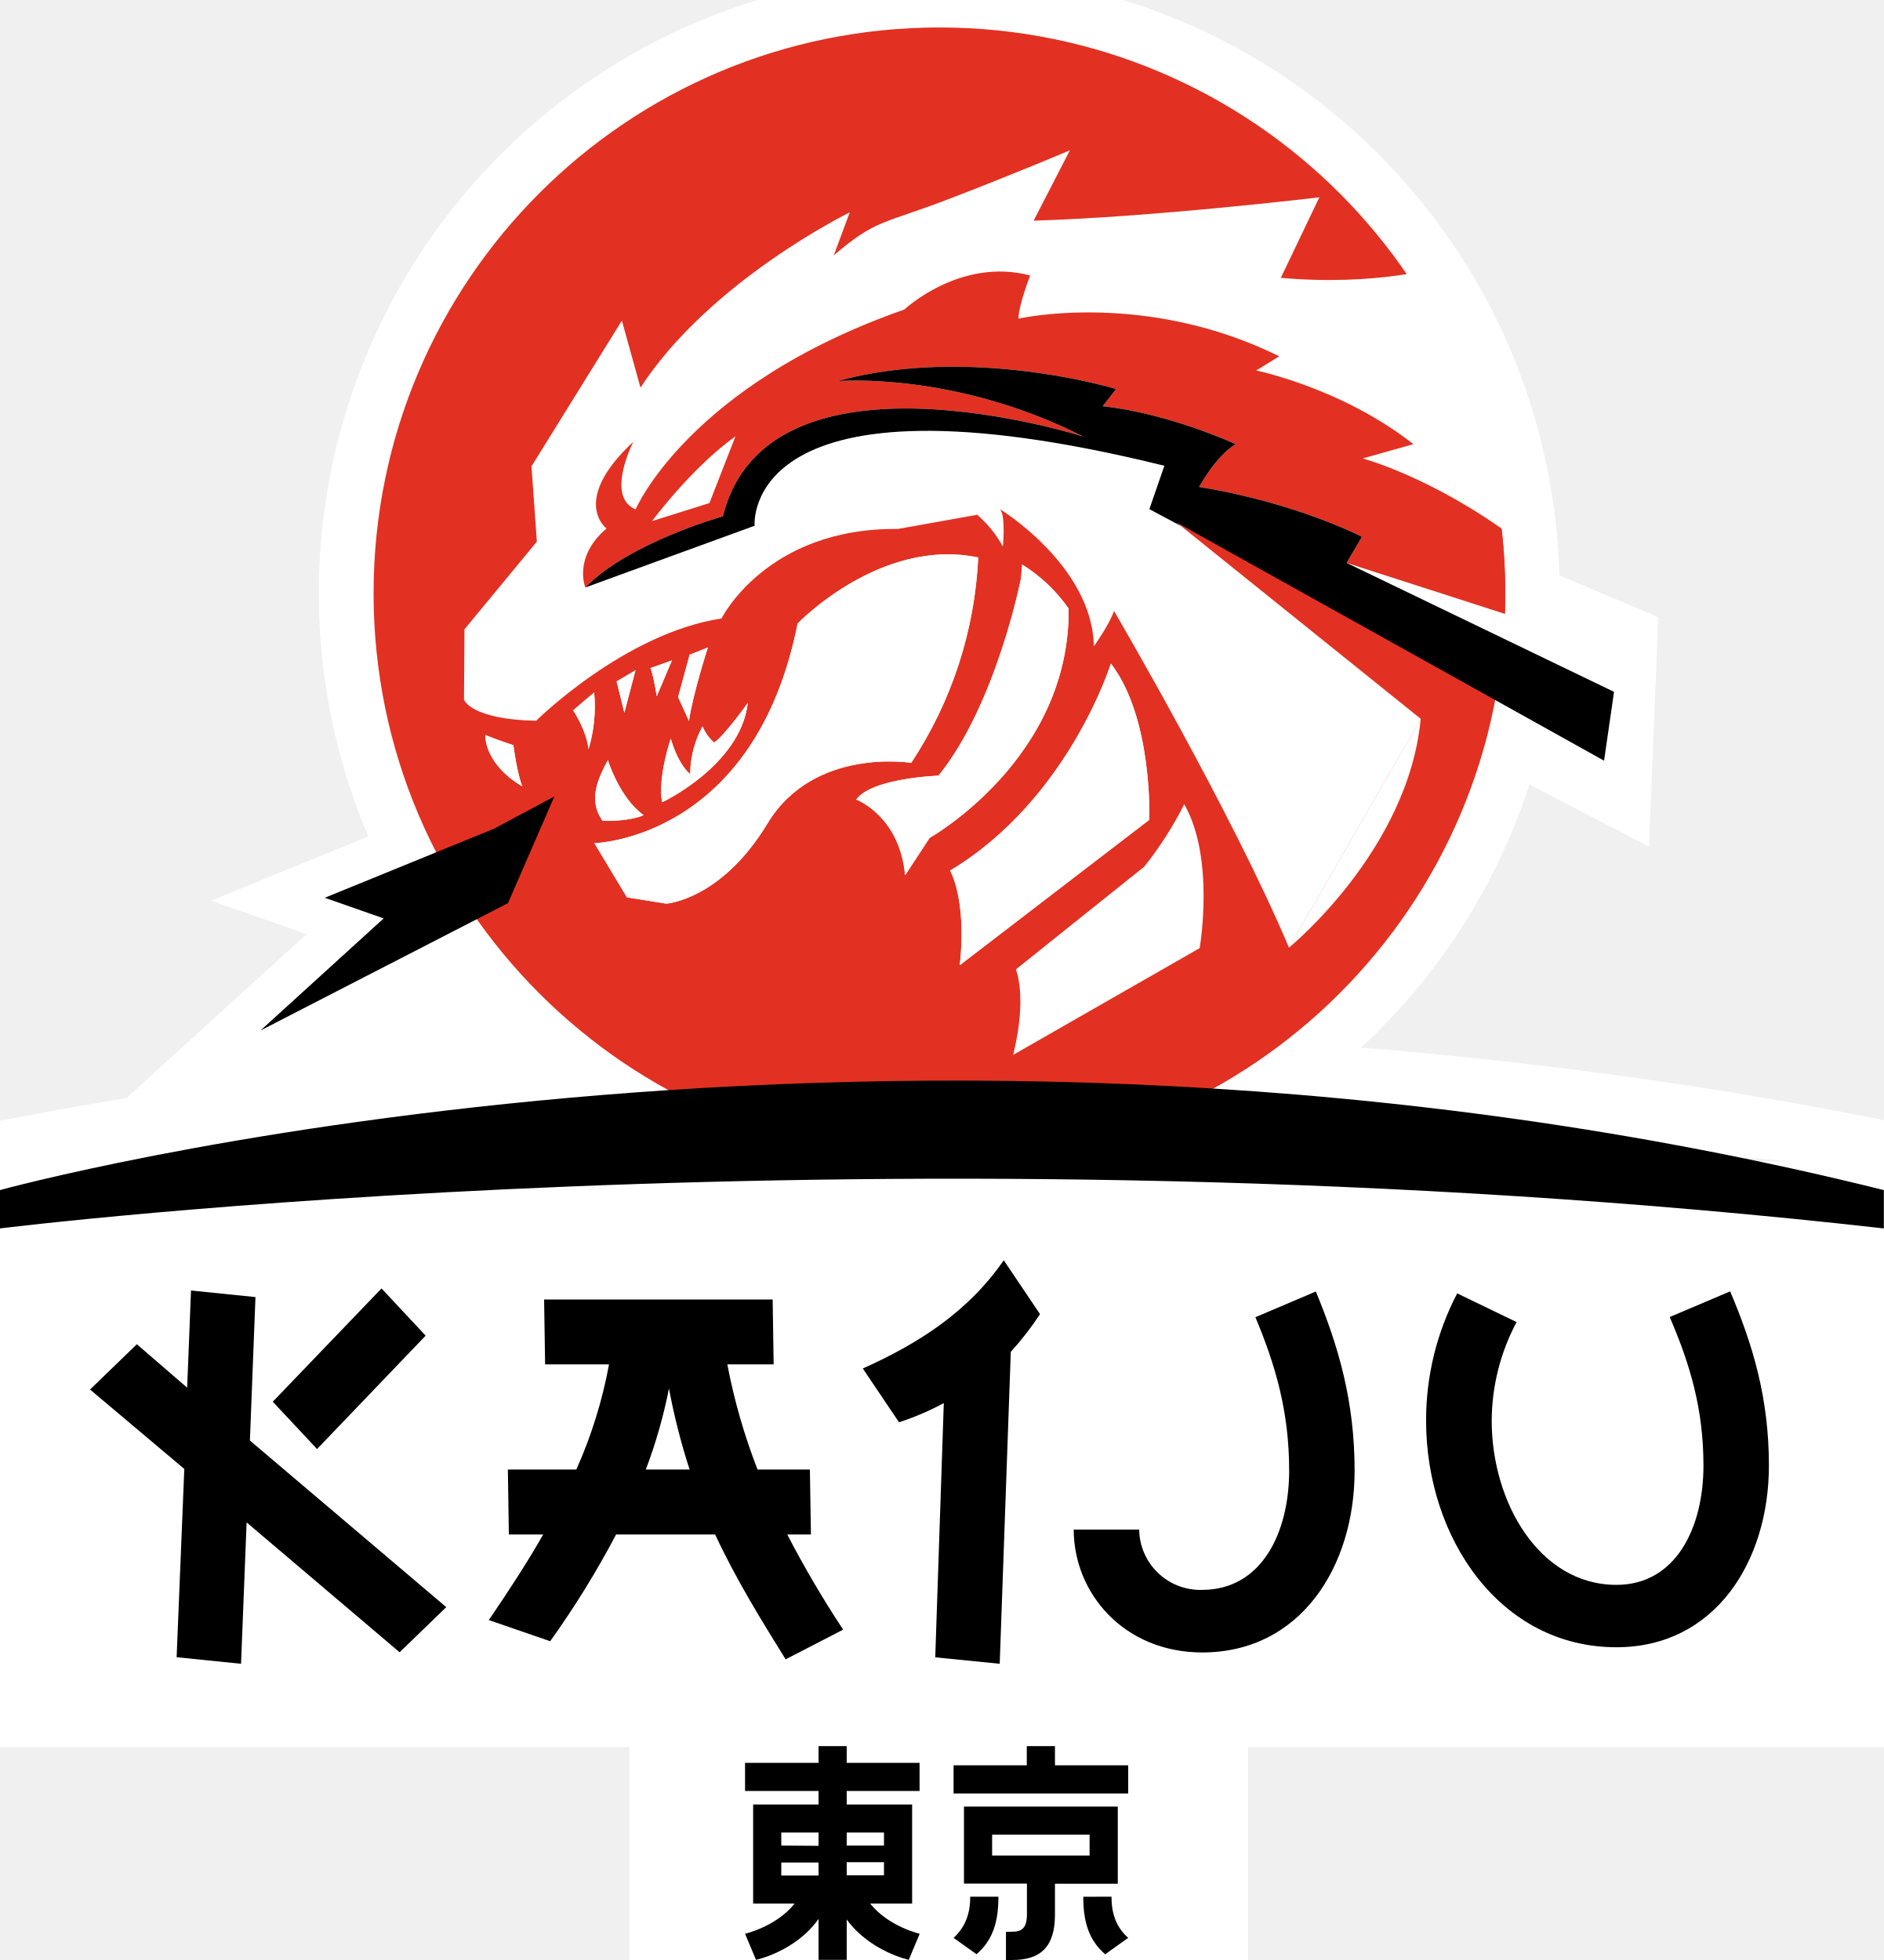
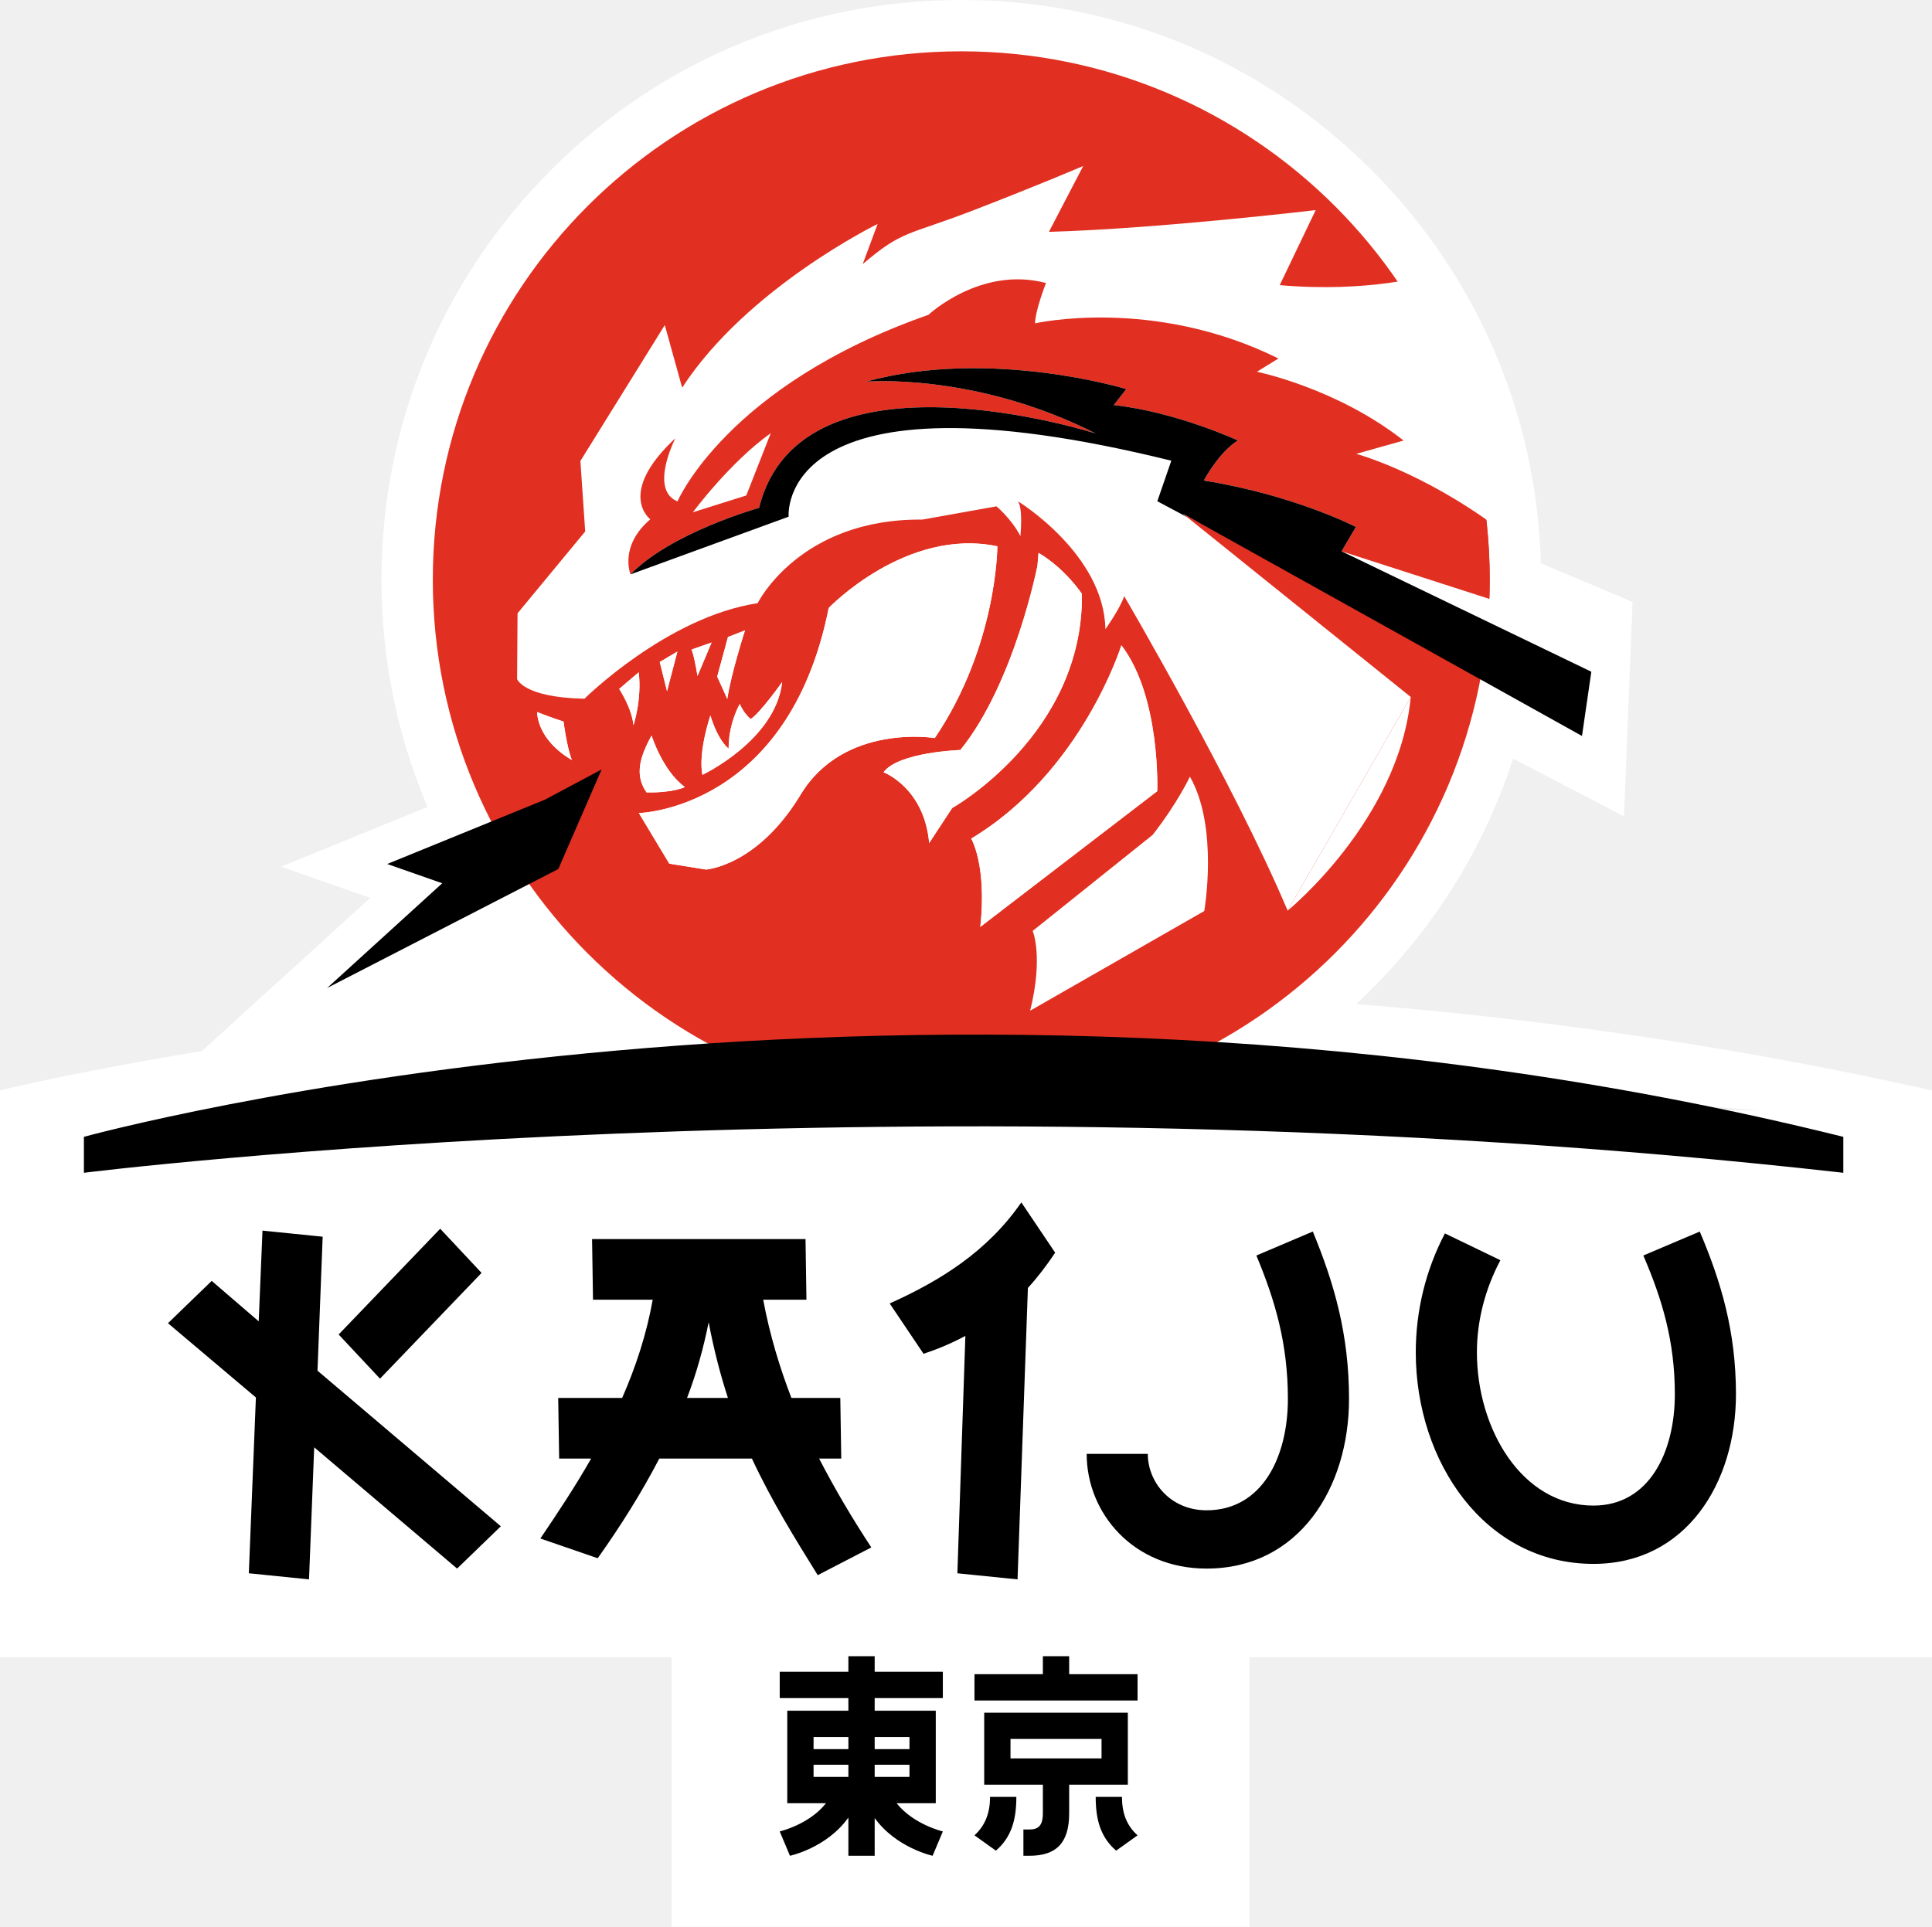
- <svg xmlns="http://www.w3.org/2000/svg" id="Layer_1" data-name="Layer 1" version="1.1" width="491.26" height="511.132">
-   <defs id="defs4">
-     <style id="style2">.cls-2{fill:#fff}.cls-3{fill:#e23122}</style>
+ <svg xmlns="http://www.w3.org/2000/svg" width="542.687" height="406pt" viewBox="0 0 407.016 406" version="1.2">
+   <defs>
+     <clipPath id="b">
+       <path d="M0 0h1000v1200H0z" />
+     </clipPath>
+     <filter id="a" filterUnits="objectBoundingBox" x="0" y="0" width="1" height="1">
+       <feColorMatrix in="SourceGraphic" values="0 0 0 0 1 0 0 0 0 1 0 0 0 0 1 0 0 0 1 0" />
+     </filter>
  </defs>
-   <path class="cls-2" id="polygon8" style="fill:#fff" transform="translate(-54 -38.118)" d="m154.05 277.62-32.14 29.25 64.56-33.23 12.09-27.81-15.78 8.42-44.09 17.99z" />
-   <path class="cls-2" id="polygon10" style="fill:#fff" transform="translate(-54 -38.118)" d="m109.06 272.98 69.25-28.24 41.9-22.36-4.71 87.63-159.38 42.54 77.84-70.84z" />
-   <path class="cls-2" d="M164.11 455.632v75.3h161.32v-75.3H516v-158.27c-283.76-63.75-539.44 0-539.44 0v158.27zm303.48-152.75H25.38c80.62-6.25 251.93-15.35 442.21 0z" id="path12" style="fill:#fff" />
-   <path class="cls-2" id="polyline14" style="fill:#fff" transform="translate(-54 -38.118)" d="m456.28 186.31 30.14 12.76-2.4 59.86-37.48-19.52" />
-   <path d="M220.8 455.362v4.35h19v7.34h-19v3.53h17.06v25.83h-10.94c4.76 6 12.91 7.88 12.91 7.88l-2.85 6.8s-10.13-2.21-16.18-10.53v10.53h-7.34v-10.67c-6 8.5-16.31 10.67-16.31 10.67l-2.86-6.8s8.23-1.9 12.92-7.88H196.4v-25.83h17.06v-3.53h-19.17v-7.34h19.17v-4.35zm-7.34 26v-3.48h-9.72v3.4zm0 7.75v-3.4h-9.72v3.4zm17.06-11.23h-9.72v3.4h9.72zm0 11.15v-3.4h-9.72v3.4z" id="path16" />
-   <path d="M275.11 455.362v5h19.09v7.34h-45.53v-7.34h19.09v-5zm-26.44 50c3.12-2.85 4.35-6.45 4.35-10.74h7.34c0 6.26-1.3 11.22-5.71 15zm15.33-1.61c2.51 0 3.8-1 3.8-4.55v-8h-16.42v-20.07h40.11v20.11h-16.38v8c0 8.43-3.68 11.89-11.15 11.89h-1.63v-7.34zm-5.28-19.87h25.42v-5.43h-25.42zm31.13 10.74c0 4.29 1.16 7.89 4.35 10.74l-6 4.28c-4.41-3.8-5.71-8.76-5.71-15z" id="path18" />
-   <circle class="cls-3" cx="63.823" cy="282.63" r="154.72" transform="rotate(-45)" id="circle20" style="fill:#e23122" />
-   <path class="cls-2" d="M245 7.162a147.56 147.56 0 1 1-147.58 147.56A147.56 147.56 0 0 1 245 7.162m0-14.28a161.89 161.89 0 0 0-114.49 276.31 161.91 161.91 0 0 0 229-228.95A160.88 160.88 0 0 0 245-7.118Z" id="path22" style="fill:#fff" />
-   <path class="cls-3" d="M391.58 137.942c-19.95-14-36.32-18.36-36.32-18.36l13.23-3.7c-18.71-14.71-41-19.21-41-19.21l6-3.7c-35-17.36-68-9.82-68-9.82.06-3.67 3.06-11.26 3.06-11.26-18.22-4.84-32.83 8.88-32.83 8.88-56.23 19.69-69.98 52.11-69.98 52.11-8-3.29-.59-17.64-.59-17.64-16.58 15.46-7 22.63-7 22.63-8.79 7.51-5.52 15.38-5.52 15.38 11.38-11.73 35.89-18.56 35.89-18.56 11.69-47.12 94-20.78 94-20.78-33.76-17.14-64.2-14.47-64.2-14.47 34.74-9.53 72.72 2.06 72.72 2.06l-3.5 4.48c17.39 1.9 34.68 9.9 34.68 9.9-5.28 3.22-9.52 11.17-9.52 11.17 25.41 4.1 42.46 13 42.46 13l-4 6.8 41.27 13.3c.06-1.79.11-3.57.11-5.37a147.55 147.55 0 0 0-.96-16.84z" id="path24" style="fill:#e23122" />
-   <path d="m104.21 430.882-39.9-33.87-1.45 36.87-16.8-1.71 2-49.1-24.58-20.71 12.21-11.81 13.12 11.33 1-25.34 16.81 1.71-1.45 37.41 51.2 43.45zm6.79-82.57-28.32 29.57-11.55-12.34 28.36-29.54z" id="path26" />
-   <path d="M201.75 355.802h-12.08a155.77 155.77 0 0 0 7.88 27.43h13.65l.27 16.94h-6.17a273.29 273.29 0 0 0 14.57 24.81l-15 7.74c-6.43-10.37-12.86-20.74-18.38-32.55h-25.83a238.3 238.3 0 0 1-17.19 27.83l-16-5.52c5-7.35 9.85-14.7 14.18-22.31h-8.95l-.26-16.94h17.85a120.64 120.64 0 0 0 8.53-27.43h-16.67l-.26-16.92h59.6zm-33.34 27.43h11.42a170.25 170.25 0 0 1-5.38-21.13 130.6 130.6 0 0 1-6.04 21.13z" id="path28" />
-   <path d="m243.89 432.202 2.23-66.3a70.52 70.52 0 0 1-11.68 5l-9.44-14.02c14.31-6.44 27.3-14.57 36.76-28.23l9.45 14.05a80.69 80.69 0 0 1-7.62 9.84l-2.89 81.34z" id="path30" />
-   <path d="M313.47 414.612c15.49 0 22.71-14.84 22.71-31.11 0-15.36-3.55-27.44-8.8-40l15.76-6.7c5.91 14.31 10.11 28.62 10.11 46.74 0 24.94-14.05 47.39-39.78 47.39-20.47-.05-33.47-15.53-33.47-32.05h17.07a15.94 15.94 0 0 0 16.4 15.73z" id="path32" />
-   <path d="M421.51 413.302c15.49 0 22.71-14.84 22.71-31.12 0-14.83-3.54-26.51-8.8-38.72l15.76-6.7c5.91 13.92 10.11 27.83 10.11 45.42 0 24.95-14 47.39-39.78 47.39-30.32 0-49.62-28.48-49.62-59.07a71.3 71.3 0 0 1 8.11-33.21l15.49 7.48a55.11 55.11 0 0 0-6.49 25.73c0 21.27 12.42 42.8 32.51 42.8z" id="path34" />
-   <path class="cls-2" d="m396.7 161.462-45.54-14.67 4-6.8s-17.05-8.87-42.46-13c0 0 4.24-7.95 9.52-11.17 0 0-17.29-8-34.67-9.89l3.5-4.48s-38-11.59-72.72-2.06c0 0 30.44-2.67 64.2 14.47 0 0-82.32-26.34-94 20.78 0 0-24.51 6.83-35.89 18.56 0 0-3.27-7.87 5.52-15.38 0 0-9.58-7.17 7-22.63 0 0-7.39 14.35.59 17.64 0 0 13.75-32.4 70.07-52.11 0 0 14.61-13.72 32.83-8.88 0 0-3 7.59-3.06 11.26 0 0 32.95-7.54 68 9.82l-6 3.7s22.25 4.5 41 19.21l-13.23 3.72s18.15 4.81 39.51 20.66l6.41 4-8.76-43.24a39.44 39.44 0 0 1-10.66-6.73l-6.46-24.58s-16.28 5-41.4 2.8l10.05-21s-43.69 5.2-74.5 6.08l9.45-18.35s-12.86 5.5-30.94 12.47c-18.08 6.97-19.5 5.4-30.63 14.93l4.16-11.21s-36.42 17.8-54.57 45.71l-4.85-17.48-23.57 38 1.4 19.64-18.88 22.86-.12 18.37s1.78 5.14 18.81 5.48c0 0 23-22.83 48.35-26.68 0 0 11.69-23.68 46-23.34l20.67-3.7a29.62 29.62 0 0 1 6.69 8.3s.78-7.69-.69-9.72c0 0 24 14.66 24.43 35.72 0 0 4.14-5.81 5.24-9.23 0 0 30.66 52.33 45.64 87.83l34.37-59.67-63.73-51.26 92.92 50z" id="path36" style="fill:#fff" />
-   <path class="cls-2" d="M149.47 185.232s3.56 5.39 4 10.14a38.46 38.46 0 0 0 1.47-14.78s-3.37 2.82-5.47 4.64z" id="path38" style="fill:#fff" />
-   <path class="cls-2" id="polygon40" style="fill:#fff" transform="translate(-54 -38.118)" d="m219.72 212.91-4.93 2.92.24.93 1.79 7.21z" />
-   <path class="cls-2" d="M169.74 174.422v.06l.06.17v.07l.09.25.08.26c.64 2.2 1.3 6.33 1.3 6.33l3.94-9.33-5.61 2c.08.06.11.12.14.19z" id="path42" style="fill:#fff" />
-   <path class="cls-2" d="M179.66 188.012c1-7 4.93-19.14 4.93-19.14l-4.75 1.87-.34 1.27-2.67 9.77z" id="path44" style="fill:#fff" />
-   <path class="cls-2" d="M195 183.312s-6.1 8.61-8.79 10.34a11.4 11.4 0 0 1-3-4.23 26.36 26.36 0 0 0-3.21 11.72v.74s-2.91-2-5.09-9.25c0 0-3.46 10.13-2.24 16.58.02.01 20.47-9.62 22.33-25.9z" id="path46" style="fill:#fff" />
-   <path class="cls-2" d="M126.54 191.682c0 .24 0 .47.07.71a1.11 1.11 0 0 0 0 .17c0 .22.06.44.1.66a.51.51 0 0 1 0 .13 3.4 3.4 0 0 1 .07.34c1.65 7.34 9.42 11.36 9.42 11.36-1.38-3.35-2.33-10.72-2.33-10.72-3.15-1-7.33-2.65-7.33-2.65z" id="path48" style="fill:#fff" />
-   <path class="cls-2" d="M158.51 198.242c-.12.22-.24.44-.35.66l-.09.16-.34.67-.33.65-.06.13c-.11.23-.22.46-.32.69-2 4.27-2.86 8.7.12 12.86 7.55.15 10.7-1.49 10.7-1.49-6.26-4.45-9.33-14.33-9.33-14.33z" id="path50" style="fill:#fff" />
-   <path class="cls-2" d="M155 219.882s41.79-.87 53-57.28c0 0 21.6-22.55 47.09-17.22a105.84 105.84 0 0 1-17.48 53.56s-25.37-4.21-37.46 15.79-26.41 20.92-26.41 20.92l-10.25-1.64z" id="path52" style="fill:#fff" />
-   <path class="cls-2" d="M266.26 150.772s-6.4 32.83-21.53 51.51c0 0-17.31.58-21.45 6.22 0 0 11.35 4.24 12.75 19.75l6.4-9.76s36.67-20.56 36.24-59.79a41.05 41.05 0 0 0-12.11-11.46z" id="path54" style="fill:#fff" />
-   <path class="cls-2" d="M289.69 173.042s-11 35.41-41.93 54c0 0 4.41 7.36 2.54 24.65l49.4-37.9s1.01-26.4-10.01-40.75z" id="path56" style="fill:#fff" />
-   <path d="m420.9 180.422-69.74-33.63 4-6.8s-17.05-8.87-42.46-13c0 0 4.24-7.95 9.52-11.17 0 0-17.29-8-34.67-9.89l3.5-4.48s-38-11.59-72.72-2.06c0 0 30.44-2.67 64.2 14.47 0 0-82.32-26.33-94 20.78 0 0-24.51 6.83-35.89 18.56l44.15-16.1s-3.91-43 106.85-15.64l-3.91 11.31 8.31 4.44-1.28-1 111.54 62.16z" id="path58" />
-   <path class="cls-2" d="M149.47 185.232s3.56 5.39 4 10.14a38.46 38.46 0 0 0 1.47-14.78s-3.37 2.82-5.47 4.64z" id="path60" style="fill:#fff" />
-   <path class="cls-2" id="polygon62" style="fill:#fff" transform="translate(-54 -38.118)" d="m219.72 212.91-4.93 2.92.24.93 1.79 7.21z" />
-   <path class="cls-2" d="M169.74 174.422v.06l.06.17v.07l.09.25.08.26c.64 2.2 1.3 6.33 1.3 6.33l3.94-9.33-5.61 2c.08.06.11.12.14.19z" id="path64" style="fill:#fff" />
-   <path class="cls-2" d="M179.66 188.012c1-7 4.93-19.14 4.93-19.14l-4.75 1.87-.34 1.27-2.67 9.77z" id="path66" style="fill:#fff" />
-   <path class="cls-2" d="M195 183.312s-6.1 8.61-8.79 10.34a11.4 11.4 0 0 1-3-4.23 26.36 26.36 0 0 0-3.21 11.72v.74s-2.91-2-5.09-9.25c0 0-3.46 10.13-2.24 16.58.02.01 20.47-9.62 22.33-25.9z" id="path68" style="fill:#fff" />
-   <path class="cls-2" d="M126.54 191.682c0 .24 0 .47.07.71a1.11 1.11 0 0 0 0 .17c0 .22.06.44.1.66a.51.51 0 0 1 0 .13 3.4 3.4 0 0 1 .07.34c1.65 7.34 9.42 11.36 9.42 11.36-1.38-3.35-2.33-10.72-2.33-10.72-3.15-1-7.33-2.65-7.33-2.65z" id="path70" style="fill:#fff" />
-   <path class="cls-2" d="M158.51 198.242c-.12.22-.24.44-.35.66l-.09.16-.34.67-.33.65-.06.13c-.11.23-.22.46-.32.69-2 4.27-2.86 8.7.12 12.86 7.55.15 10.7-1.49 10.7-1.49-6.26-4.45-9.33-14.33-9.33-14.33z" id="path72" style="fill:#fff" />
-   <path class="cls-2" d="M155 219.882s41.79-.87 53-57.28c0 0 21.6-22.55 47.09-17.22a105.84 105.84 0 0 1-17.48 53.56s-25.37-4.21-37.46 15.79-26.41 20.92-26.41 20.92l-10.25-1.64z" id="path74" style="fill:#fff" />
-   <path class="cls-2" d="M266.26 150.772s-6.4 32.83-21.53 51.51c0 0-17.31.58-21.45 6.22 0 0 11.35 4.24 12.75 19.75l6.4-9.76s36.67-20.56 36.24-59.79a41.05 41.05 0 0 0-12.11-11.46z" id="path76" style="fill:#fff" />
-   <path class="cls-2" d="M289.69 173.042s-11 35.41-41.93 54c0 0 4.41 7.36 2.54 24.65l49.4-37.9s1.01-26.4-10.01-40.75z" id="path78" style="fill:#fff" />
-   <path id="polygon80" transform="translate(-54 -38.118)" d="m154.05 277.62-32.14 29.25 64.56-33.23 12.09-27.81-15.78 8.42-44.09 17.99z" />
-   <path class="cls-2" d="M336.11 247.142s31.13-25.29 34.37-59.67" id="path82" style="fill:#fff" />
-   <path class="cls-2" d="M308.82 209.722a93.86 93.86 0 0 1-10.42 16.28l-33.48 26.8s3.05 7.09-.71 22.29l48.63-27.84s4.08-23.37-4.02-37.53z" id="path84" style="fill:#fff" />
-   <path d="M491.26 320.352c-258.41-29.18-491.26 0-491.26 0v-10s232.85-64.24 491.26 0z" id="path86" />
-   <path class="cls-2" d="M170.05 135.882s10.22-13.86 21.74-22.1l-6.79 17.41z" id="path88" style="fill:#fff" />
+   <path style="fill:#fff;fill-opacity:1;fill-rule:nonzero;stroke:none" d="m410.883 341.484-33.266 13.567 11.594 4.062-24.25 22.07 48.707-25.074 9.125-20.98zm0 0" transform="translate(-296.047 -173)" />
+   <path style="fill:#fff;fill-opacity:1;fill-rule:nonzero;stroke:none" d="m315.32 415.648 58.73-53.453-18.788-6.582 52.25-21.312 31.617-16.867-3.555 66.12zm0 0" transform="translate(-296.047 -173)" />
+   <path style="fill:#fff;fill-opacity:1;fill-rule:nonzero;stroke:none" d="M666.52 406.953H332.867c60.863-4.73 190.082-11.601 333.653 0m-228.98 115.23V579h121.714v-56.816h143.808V402.77c-214.101-48.102-407.015 0-407.015 0v119.414zM617.238 290.223l22.742 9.629-1.804 45.164-28.285-14.735" transform="translate(-296.047 -173)" />
+   <path style="fill:#000;fill-opacity:1;fill-rule:nonzero;stroke:none" d="M487.648 544.852h-7.332v2.562h7.332zm0-5.848h-7.332v2.562h7.332zm-12.87 5.848h-7.337v2.562h7.336zm0-5.848h-7.337v2.562h7.336zm5.538-17.024v3.282h14.36v5.539h-14.36v2.664h12.871v19.488h-8.257c3.59 4.512 9.746 5.95 9.746 5.95l-2.156 5.128s-7.641-1.64-12.204-7.949v7.95h-5.539v-8.052c-4.566 6.41-12.308 8.051-12.308 8.051l-2.157-5.129s6.208-1.437 9.747-5.949h-8.157v-19.488h12.875V530.8h-14.464v-5.54h14.464v-3.28zM532.414 551.621c0 3.23.875 5.95 3.285 8.102l-4.515 3.23c-3.332-2.871-4.305-6.613-4.305-11.332zm-23.484-8.105h19.18v-4.102h-19.18zm3.945 14.976c1.898 0 2.875-.77 2.875-3.437v-6h-12.36v-15.18h30.258v15.18H521.29v6c0 6.36-2.77 8.976-8.414 8.976h-1.227v-5.539zm-11.535 1.23c2.36-2.152 3.281-4.87 3.281-8.1h5.54c0 4.718-.977 8.46-4.31 11.331zm19.95-37.745v3.796h14.41v5.54h-34.36v-5.54h14.41v-3.796zm0 0" transform="translate(-296.047 -173)" />
+   <path style="fill:#e13021;fill-opacity:1;fill-rule:nonzero;stroke:none" d="M498.559 411.887c-64.372 0-116.739-52.371-116.739-116.742 0-64.368 52.367-116.739 116.739-116.739 64.37 0 116.738 52.371 116.738 116.739 0 64.37-52.367 116.742-116.738 116.742" transform="translate(-296.047 -173)" />
+   <path style="fill:#fff;fill-opacity:1;fill-rule:nonzero;stroke:none" d="M498.559 173c-32.625 0-63.301 12.703-86.372 35.777-23.07 23.07-35.777 53.743-35.777 86.371 0 32.625 12.707 63.297 35.777 86.368 23.07 23.074 53.747 35.777 86.372 35.777s63.3-12.703 86.37-35.777c23.071-23.07 35.778-53.743 35.778-86.368 0-32.628-12.707-63.3-35.777-86.37C561.86 185.702 531.188 173 498.559 173m0 10.813c61.488 0 111.332 49.847 111.332 111.335 0 61.485-49.844 111.332-111.332 111.332-61.489 0-111.332-49.847-111.332-111.332 0-61.488 49.843-111.336 111.332-111.336" transform="translate(-296.047 -173)" />
+   <path style="fill:#e13021;fill-opacity:1;fill-rule:nonzero;stroke:none" d="M609.172 282.488c-15.055-10.574-27.41-13.855-27.41-13.855l9.98-2.805c-14.11-11.098-30.898-14.496-30.898-14.496l4.539-2.793c-26.418-13.098-51.281-7.406-51.281-7.406.043-2.766 2.304-8.496 2.304-8.496-13.742-3.653-24.765 6.699-24.765 6.699-42.496 14.871-52.868 39.316-52.868 39.316-6.023-2.48-.445-13.312-.445-13.312-12.512 11.668-5.281 17.082-5.281 17.082-6.637 5.664-4.168 11.601-4.168 11.601 8.59-8.851 27.078-14.003 27.078-14.003 8.82-35.547 70.93-15.676 70.93-15.676-25.465-12.93-48.438-10.922-48.438-10.922 26.211-7.192 54.871 1.558 54.871 1.558l-2.64 3.375c13.11 1.418 26.16 7.461 26.16 7.461-3.992 2.43-7.188 8.434-7.188 8.434 19.168 3.09 32.035 9.785 32.035 9.785l-3.015 5.125 31.137 10.035c.05-1.343.082-2.691.082-4.047 0-4.285-.25-8.503-.72-12.66" transform="translate(-296.047 -173)" />
+   <path style="fill:#000;fill-opacity:1;fill-rule:nonzero;stroke:none" d="M397.5 441.215 376.105 463.5l-8.714-9.309 21.394-22.285zm-5.152 62.3-30.11-25.554-1.09 27.832-12.68-1.29 1.489-37.042-18.523-15.649 9.214-8.914 9.903 8.52.793-19.117 12.68 1.285-1.09 28.23 38.625 32.786zM440.785 467.563h8.617c-1.586-4.856-2.972-10.204-4.062-15.95-1.09 5.45-2.574 10.797-4.555 15.95m25.156-20.704h-9.113c1.387 7.43 3.469 14.266 5.945 20.704h10.301l.2 12.777h-4.657c3.367 6.535 7.031 12.676 10.992 18.719l-11.289 5.843c-4.855-7.824-9.707-15.648-13.867-24.562h-19.512c-3.765 7.23-8.12 14.164-12.976 20.996l-12.082-4.16c3.762-5.547 7.43-11.094 10.695-16.836h-6.734l-.2-12.777h13.473c2.871-6.54 5.149-13.473 6.438-20.704h-12.578l-.2-12.777h44.97zM497.738 504.508l1.684-50.02a53.573 53.573 0 0 1-8.817 3.762l-7.128-10.598c10.796-4.851 20.601-10.996 27.734-21.297l7.129 10.598c-1.781 2.676-3.664 5.152-5.746 7.43l-2.18 61.41zM550.234 491.234c11.688 0 17.133-11.195 17.133-23.472 0-11.59-2.672-20.703-6.637-30.211l11.887-5.055c4.457 10.797 7.63 21.594 7.63 35.266 0 18.816-10.599 35.754-30.013 35.754-15.453 0-25.257-11.688-25.257-24.168h12.875c0 5.941 4.753 11.886 12.382 11.886M631.75 490.242c11.688 0 17.137-11.191 17.137-23.472 0-11.192-2.676-20.008-6.637-29.22l11.887-5.05c4.457 10.496 7.625 20.996 7.625 34.27 0 18.82-10.598 35.757-30.012 35.757-22.879 0-37.441-21.496-37.441-44.574 0-8.715 2.082-17.332 6.14-25.058l11.692 5.644c-3.172 5.945-4.953 12.68-4.953 19.414 0 16.047 9.41 32.29 24.562 32.29" transform="translate(-296.047 -173)" />
+   <path style="fill:#fff;fill-opacity:1;fill-rule:nonzero;stroke:none" d="m613.035 300.234-34.363-11.074 3.015-5.125s-12.867-6.695-32.035-9.785c0 0 3.196-6.004 7.188-8.434 0 0-13.05-6.043-26.16-7.46l2.64-3.376s-28.66-8.75-54.87-1.558c0 0 22.972-2.012 48.437 10.922 0 0-62.11-19.871-70.93 15.676 0 0-18.488 5.156-27.078 14.003 0 0-2.469-5.933 4.168-11.601 0 0-7.23-5.414 5.281-17.082 0 0-5.582 10.832.445 13.312 0 0 10.372-24.441 52.868-39.316 0 0 11.023-10.352 24.765-6.7 0 0-2.261 5.731-2.304 8.497 0 0 24.863-5.692 51.28 7.406l-4.538 2.793s16.789 3.398 30.898 14.496l-9.98 2.805s13.695 3.633 29.816 15.586l4.836 2.996-6.613-32.621c-2.88-1.25-5.617-2.903-8.04-5.078l-4.878-18.543s-12.285 3.761-31.235 2.109l7.579-15.812s-32.957 3.918-56.204 4.585l7.227-13.875s-9.703 4.149-23.348 9.41c-13.648 5.262-14.707 4.07-23.105 11.262l3.133-8.457s-27.477 13.426-41.172 34.489l-3.66-13.188-17.778 28.637 1.012 14.851-14.254 17.246-.094 13.86s1.344 3.883 14.192 4.137c0 0 17.36-17.223 36.484-20.13 0 0 8.817-17.867 34.711-17.613l15.598-2.793s3.125 2.563 5.047 6.27c0 0 .586-5.805-.52-7.34 0 0 18.13 11.063 18.43 26.957 0 0 3.125-4.39 3.953-6.969 0 0 23.129 39.485 34.434 66.274l25.937-45.024-48.086-38.675 70.106 37.699zm0 0" transform="translate(-296.047 -173)" />
+   <path style="fill:#fff;fill-opacity:1;fill-rule:nonzero;stroke:none" d="M426.496 318.164s2.688 4.066 3.004 7.656c0 0 1.797-5.418 1.105-11.152 0 0-2.527 2.125-4.109 3.496M435.215 313.195l1.355 5.442 2.184-8.348-3.715 2.203zM441.79 310.012c.007.015.01.03.019.047l.046.125c.008.015.012.035.02.05.023.063.043.125.062.192l.012.035c.02.059.04.125.059.191.484 1.66.984 4.774.984 4.774l2.965-7.04-4.23 1.485c.019.043.043.09.062.14M449.27 320.266c.78-5.313 3.726-14.442 3.726-14.442l-3.582 1.406-.266.965-2.007 7.368zM460.824 316.719s-4.601 6.5-6.629 7.797c0 0-1.445-1.141-2.289-3.184 0 0-2.207 3.691-2.351 8.84v.008a25.65 25.65 0 0 0-.008.558s-2.196-1.539-3.84-6.976c0 0-2.613 7.64-1.688 12.504 0 0 15.422-7.262 16.805-19.547M409.195 323.035c.012.18.028.356.051.531.004.043.008.086.016.133.02.168.047.332.074.496.008.036.016.063.02.094l.054.258.004.004c1.246 5.539 7.106 8.57 7.106 8.57-1.04-2.527-1.758-8.086-1.758-8.086-2.414-.758-5.567-2-5.567-2M433.316 327.984c-.09.168-.18.332-.265.5-.024.04-.043.078-.063.118-.09.168-.18.336-.265.507l-.012.032a57.509 57.509 0 0 0-.293.585c-.082.172-.164.348-.242.52l-.008.016c-1.469 3.222-2.156 6.566.093 9.699 5.692.117 8.07-1.125 8.07-1.125-4.698-3.399-7.015-10.852-7.015-10.852" transform="translate(-296.047 -173)" />
+   <path style="fill:#fff;fill-opacity:1;fill-rule:nonzero;stroke:none" d="M430.64 344.32s31.524-.66 39.997-43.218c0 0 16.293-17.016 35.523-12.993 0 0-.008 20.922-13.18 40.407 0 0-19.144-3.168-28.265 11.918-9.121 15.09-19.934 15.785-19.934 15.785l-7.73-1.239zm0 0" transform="translate(-296.047 -173)" />
+   <path style="fill:#fff;fill-opacity:1;fill-rule:nonzero;stroke:none" d="M514.61 292.172s-4.82 24.762-16.243 38.86c0 0-13.058.433-16.18 4.69 0 0 8.563 3.2 9.614 14.907l4.836-7.367s27.664-15.512 27.34-45.114c0 0-3.48-5.316-9.141-8.644zM532.29 308.973s-8.29 26.715-31.634 40.726c0 0 3.328 5.551 1.918 18.598l37.27-28.594s.758-19.902-7.555-30.73" transform="translate(-296.047 -173)" />
+   <path style="fill:#000;fill-opacity:1;fill-rule:nonzero;stroke:none" d="m631.293 314.54-52.621-25.38 3.015-5.125s-12.867-6.695-32.035-9.785c0 0 3.196-6.004 7.188-8.434 0 0-13.05-6.043-26.16-7.46l2.64-3.376s-28.66-8.75-54.87-1.558c0 0 22.972-2.008 48.44 10.922 0 0-62.113-19.871-70.933 15.672 0 0-18.488 5.16-27.078 14.007l33.312-12.152s-2.949-32.441 80.618-11.797l-2.946 8.54 6.262 3.343-.96-.773 84.16 46.894zm0 0" transform="translate(-296.047 -173)" />
+   <path style="fill:#fff;fill-opacity:1;fill-rule:nonzero;stroke:none" d="M426.496 318.164s2.688 4.066 3.004 7.656c0 0 1.797-5.418 1.105-11.152 0 0-2.527 2.125-4.109 3.496M435.215 313.195l1.355 5.442 2.184-8.348-3.715 2.203zM441.79 310.012c.007.015.01.03.019.047l.046.125c.008.015.012.035.02.05.023.063.043.125.062.192l.012.035c.02.059.04.125.059.191.484 1.66.984 4.774.984 4.774l2.965-7.04-4.23 1.485c.019.043.043.09.062.14M449.27 320.266c.78-5.313 3.726-14.442 3.726-14.442l-3.582 1.406-.266.965-2.007 7.368zM460.824 316.719s-4.601 6.5-6.629 7.797c0 0-1.445-1.141-2.289-3.184 0 0-2.207 3.691-2.351 8.84v.008a25.65 25.65 0 0 0-.008.558s-2.196-1.539-3.84-6.976c0 0-2.613 7.64-1.688 12.504 0 0 15.422-7.262 16.805-19.547M409.195 323.035c.012.18.028.356.051.531.004.043.008.086.016.133.02.168.047.332.074.496.008.036.016.063.02.094l.054.258.004.004c1.246 5.539 7.106 8.57 7.106 8.57-1.04-2.527-1.758-8.086-1.758-8.086-2.414-.758-5.567-2-5.567-2M433.316 327.984c-.09.168-.18.332-.265.5-.024.04-.043.078-.063.118-.09.168-.18.336-.265.507l-.012.032a57.509 57.509 0 0 0-.293.585c-.082.172-.164.348-.242.52l-.008.016c-1.469 3.222-2.156 6.566.093 9.699 5.692.117 8.07-1.125 8.07-1.125-4.698-3.399-7.015-10.852-7.015-10.852" transform="translate(-296.047 -173)" />
+   <path style="fill:#fff;fill-opacity:1;fill-rule:nonzero;stroke:none" d="M430.64 344.32s31.524-.66 39.997-43.218c0 0 16.293-17.016 35.523-12.993 0 0-.008 20.922-13.18 40.407 0 0-19.144-3.168-28.265 11.918-9.121 15.09-19.934 15.785-19.934 15.785l-7.73-1.239zm0 0" transform="translate(-296.047 -173)" />
+   <path style="fill:#fff;fill-opacity:1;fill-rule:nonzero;stroke:none" d="M514.61 292.172s-4.82 24.762-16.243 38.86c0 0-13.058.433-16.18 4.69 0 0 8.563 3.2 9.614 14.907l4.836-7.367s27.664-15.512 27.34-45.114c0 0-3.48-5.316-9.141-8.644zM532.29 308.973s-8.29 26.715-31.634 40.726c0 0 3.328 5.551 1.918 18.598l37.27-28.594s.758-19.902-7.555-30.73" transform="translate(-296.047 -173)" />
+   <path style="fill:#000;fill-opacity:1;fill-rule:nonzero;stroke:none" d="m410.883 341.484-33.266 13.567 11.594 4.062-24.25 22.07 48.707-25.074 9.125-20.98zm0 0" transform="translate(-296.047 -173)" />
+   <path style="fill:#fff;fill-opacity:1;fill-rule:nonzero;stroke:none" d="M567.313 364.883s23.488-19.086 25.937-45.024M546.727 336.648s-2.575 5.52-7.86 12.282l-25.265 20.218s2.3 5.352-.532 16.817l36.684-21.004s3.082-17.656-3.027-28.313" transform="translate(-296.047 -173)" />
+   <path style="fill:#000;fill-opacity:1;fill-rule:nonzero;stroke:none" d="M684.379 420.117c-194.973-22.015-370.656 0-370.656 0v-7.574s175.683-48.473 370.656 0zm0 0" transform="translate(-296.047 -173)" />
+   <path style="fill:#fff;fill-opacity:1;fill-rule:nonzero;stroke:none" d="M442.023 280.938s7.711-10.454 16.403-16.672l-5.156 13.129zm0 0" transform="translate(-296.047 -173)" />
</svg>
